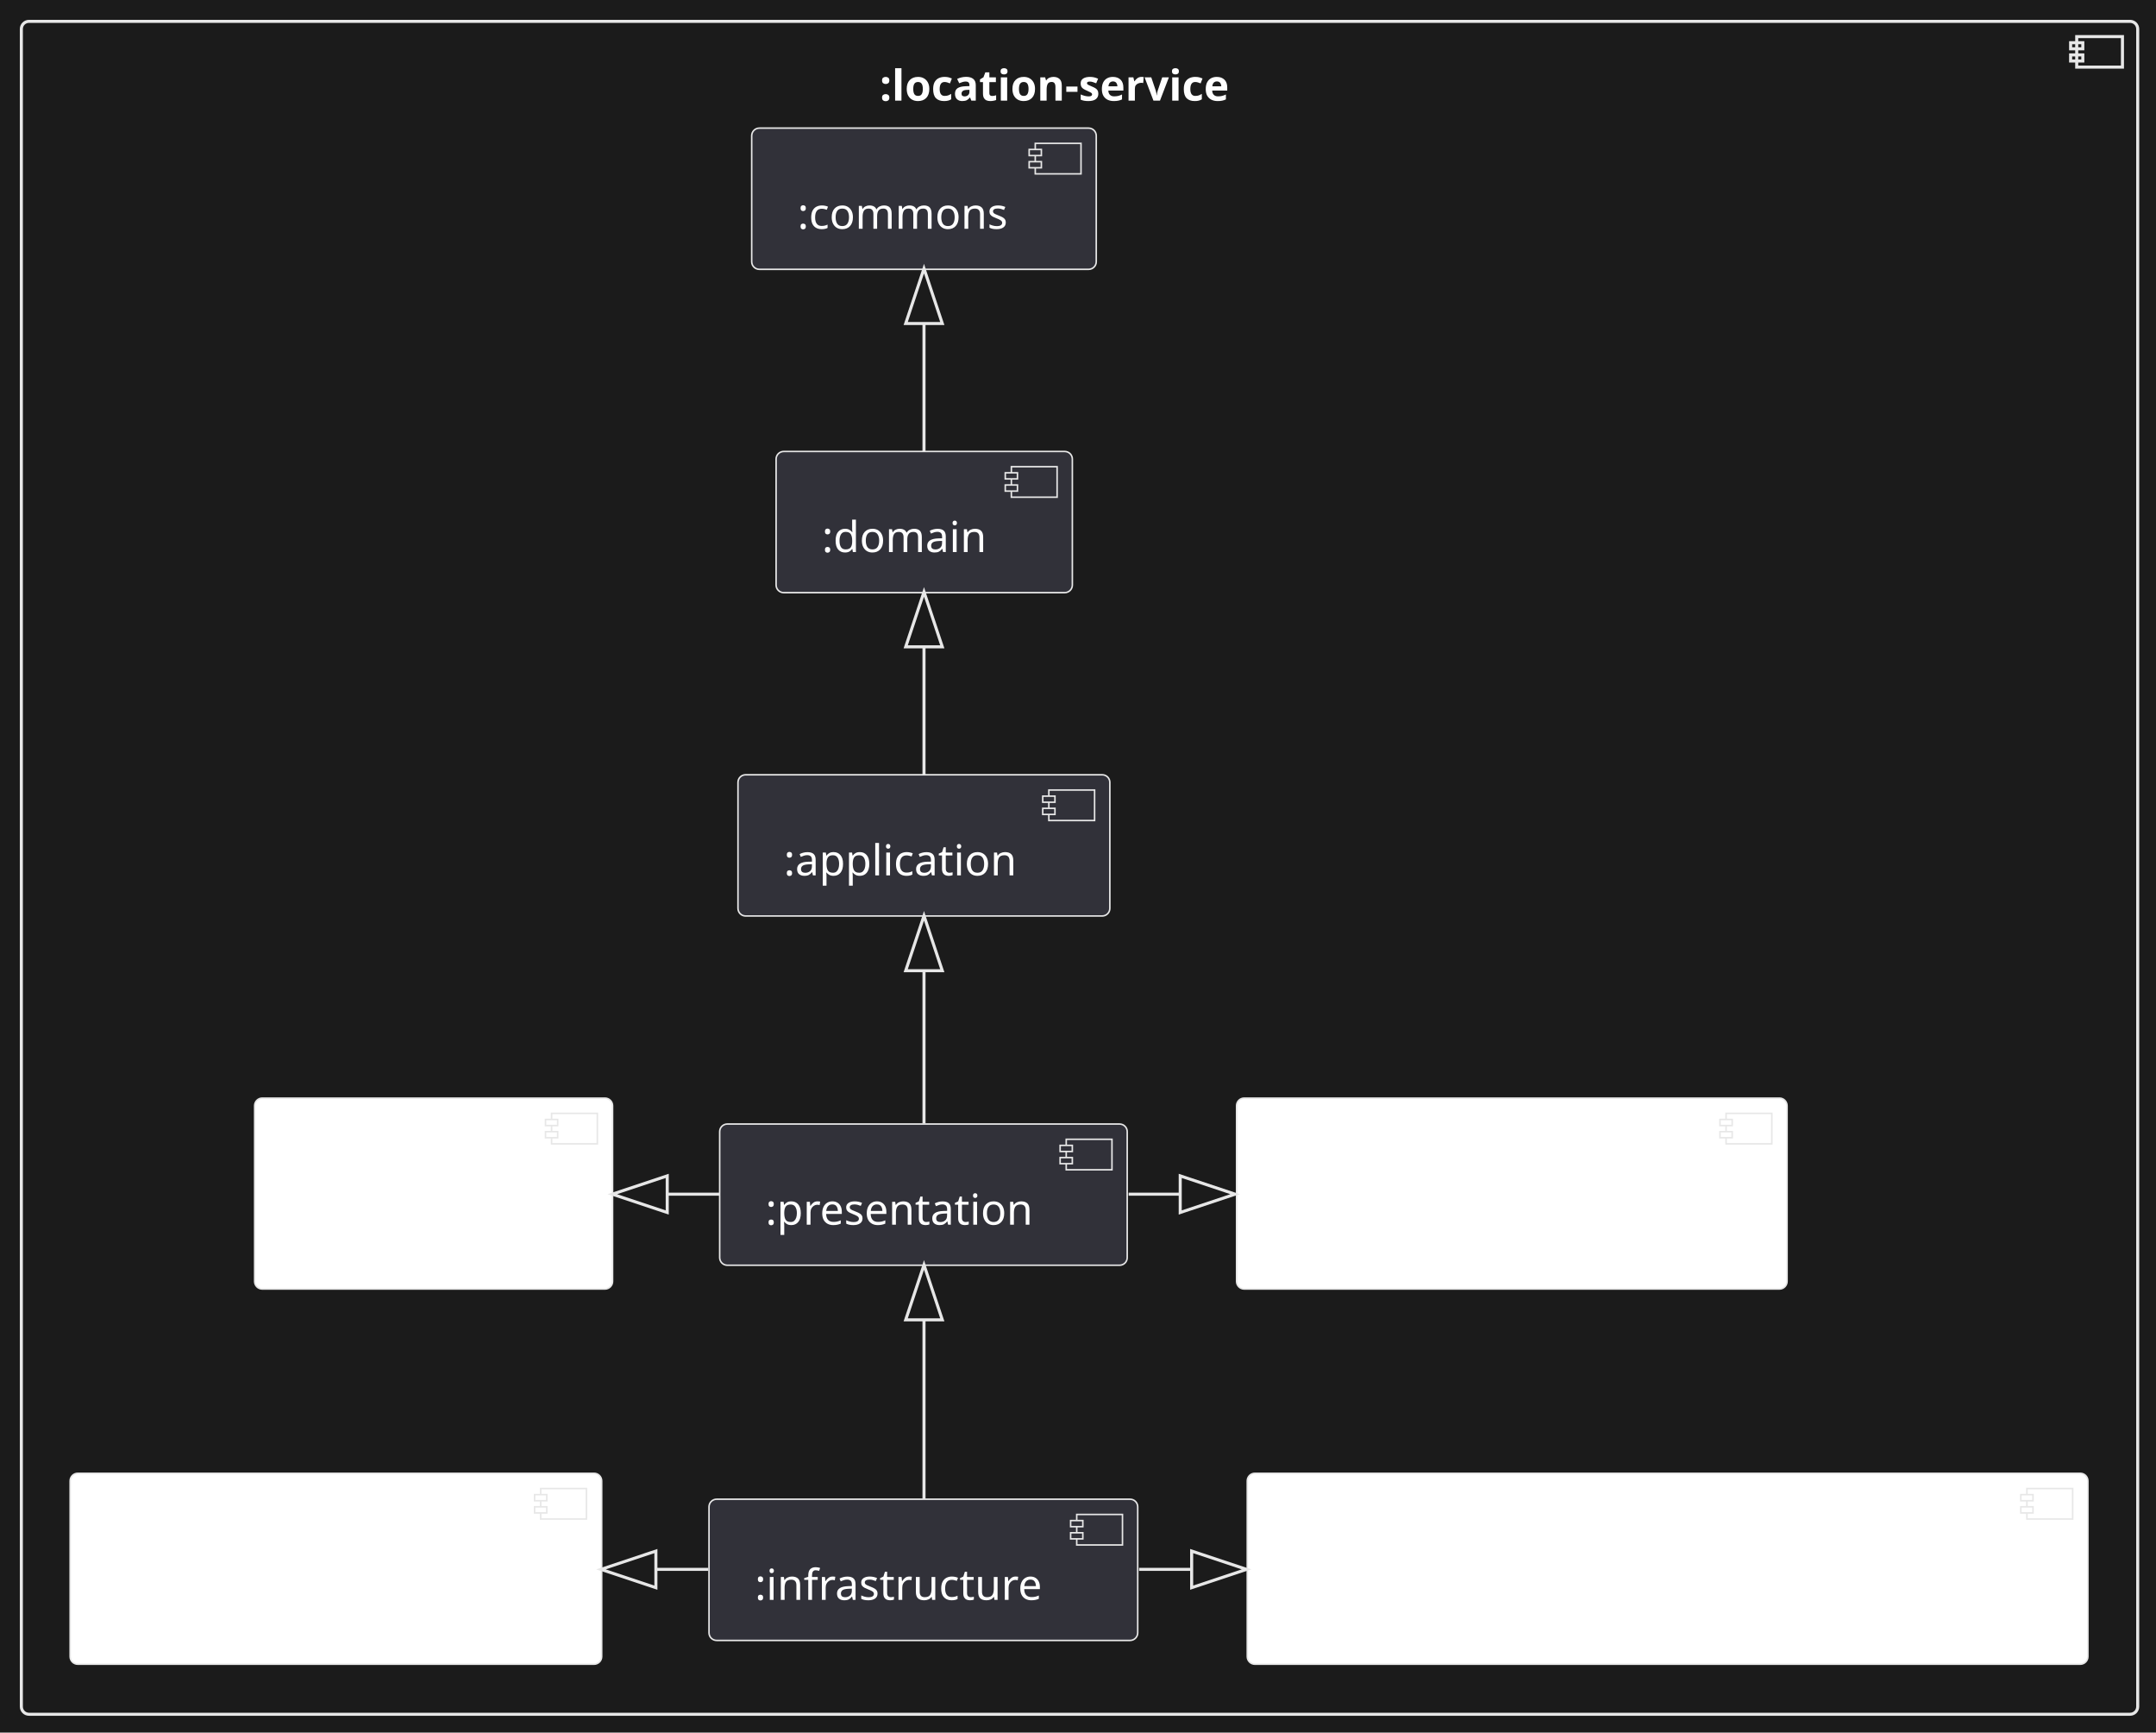
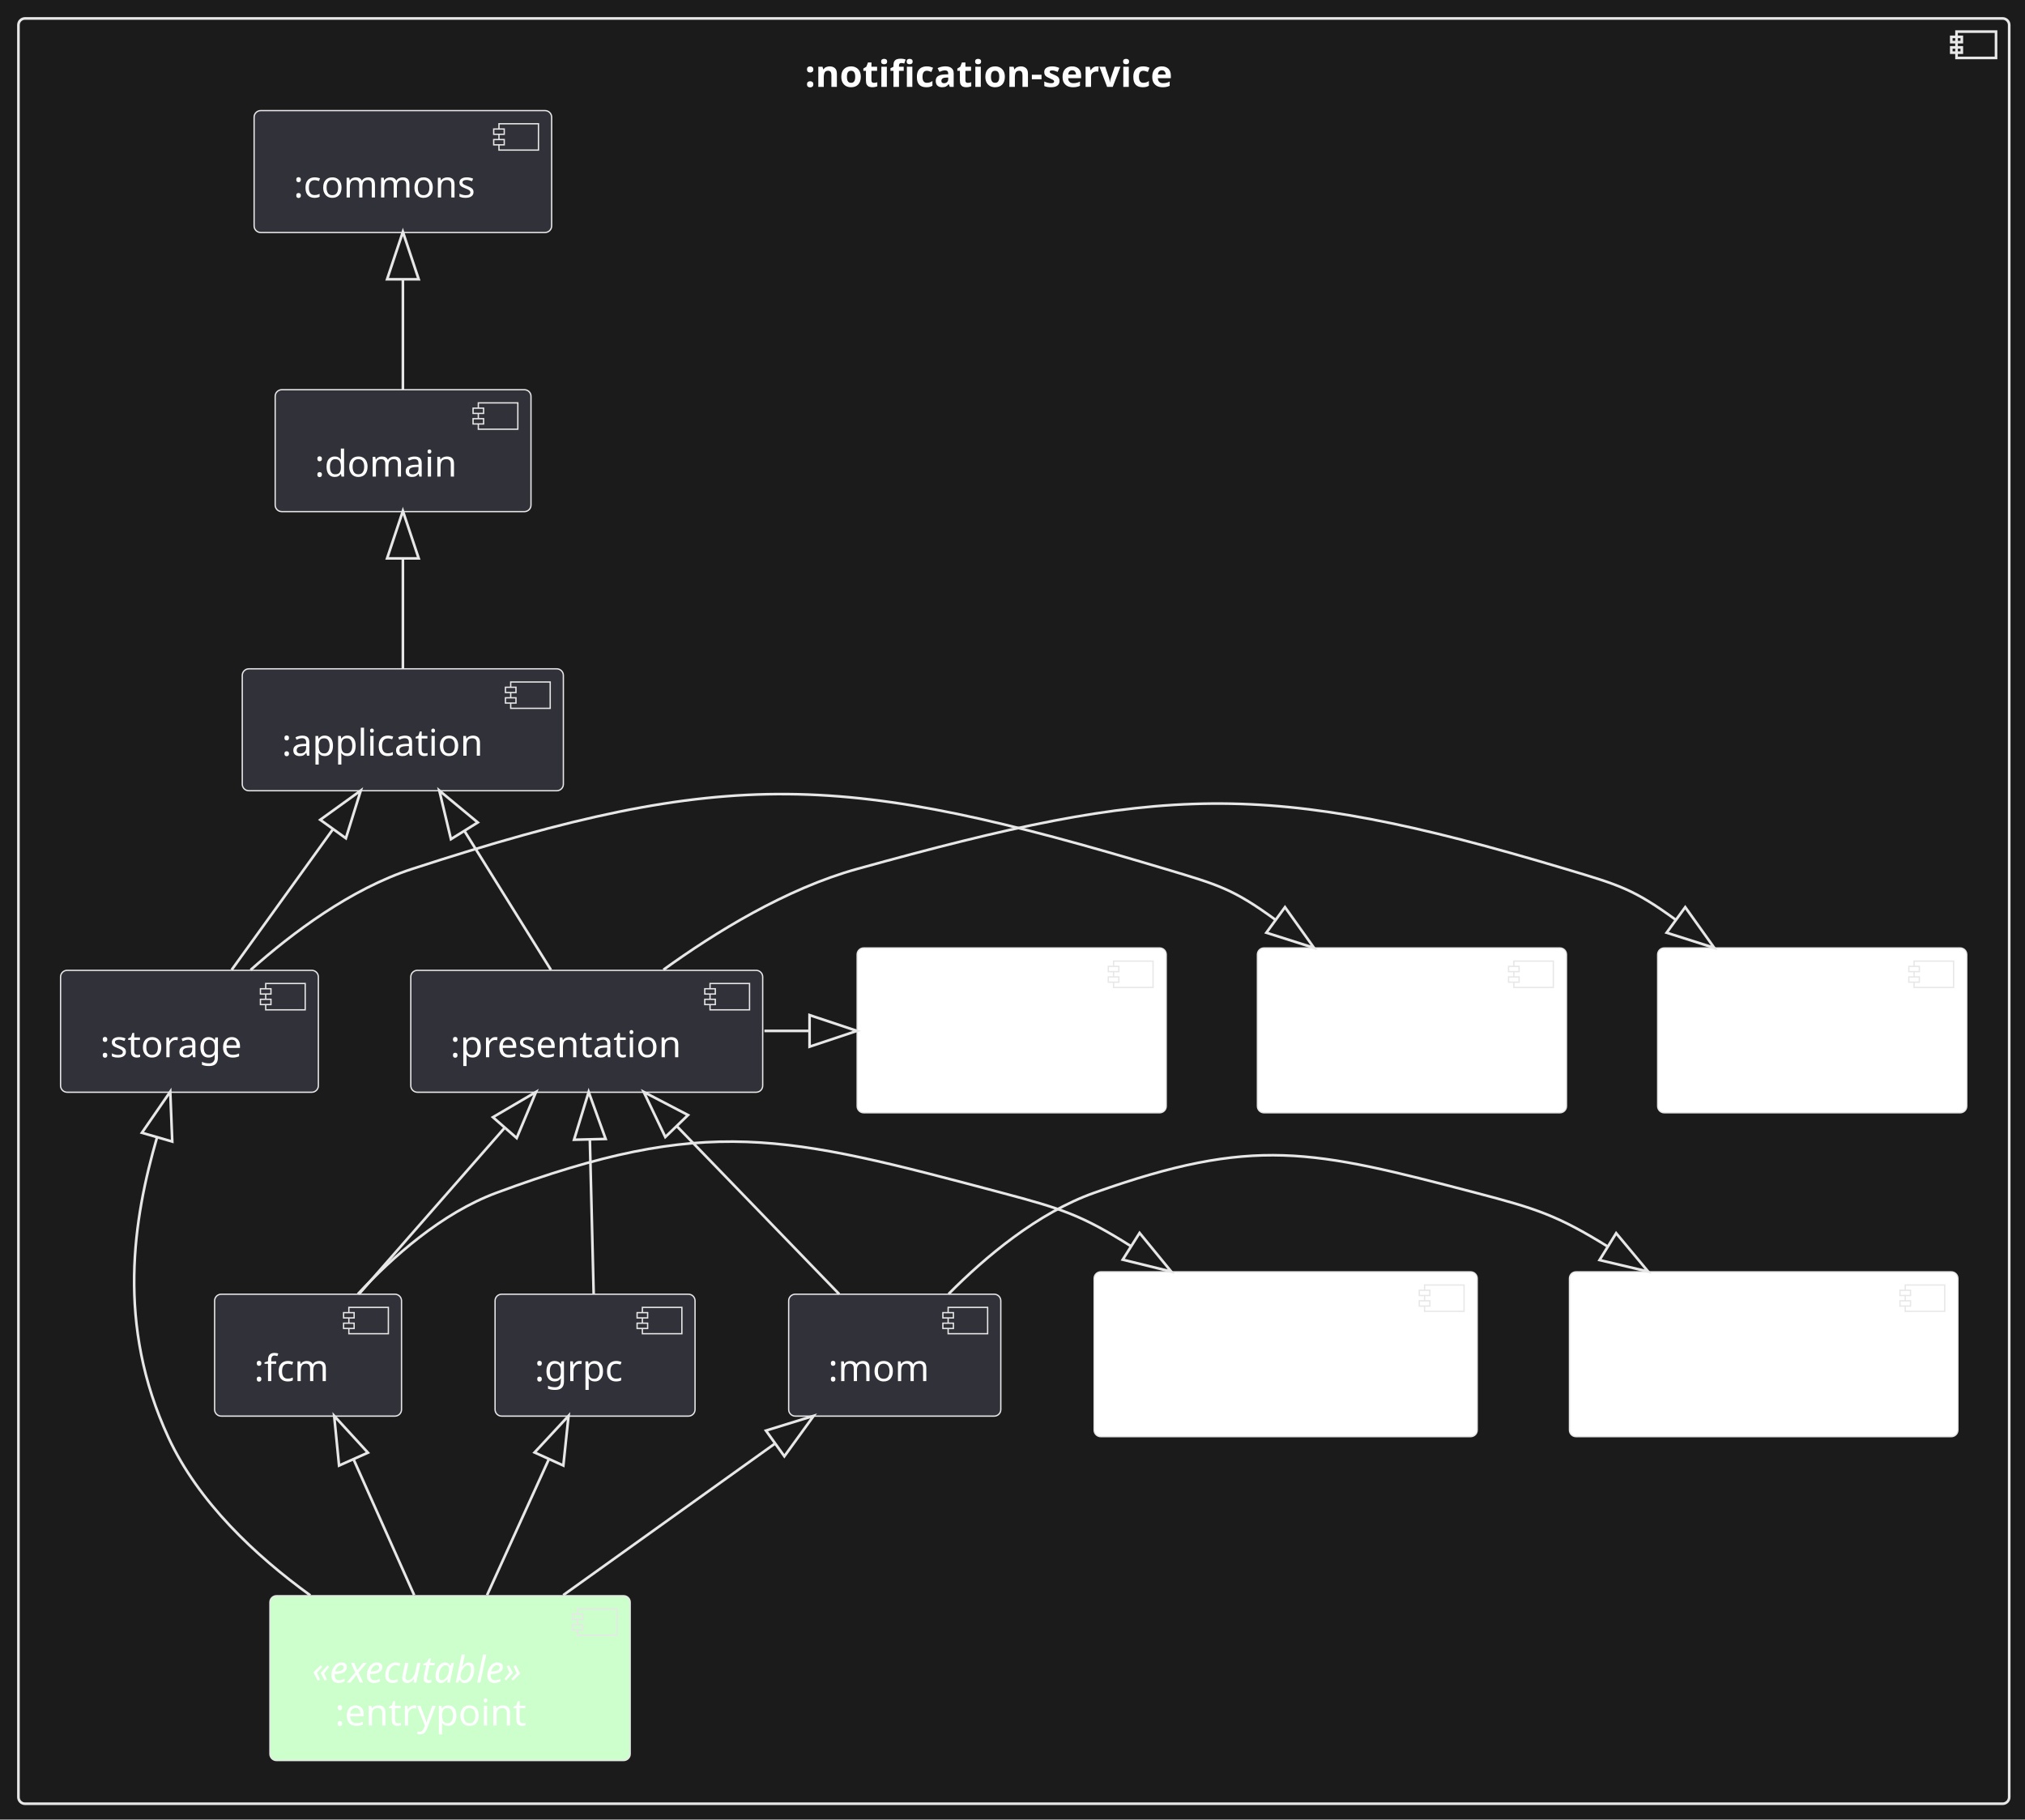
- <svg xmlns="http://www.w3.org/2000/svg" contentStyleType="text/css" data-diagram-type="DESCRIPTION" height="568px" preserveAspectRatio="none" style="width:707px;height:568px;background:#1B1B1B;" version="1.1" viewBox="0 0 707 568" width="707px" zoomAndPan="magnify">
+ <svg xmlns="http://www.w3.org/2000/svg" contentStyleType="text/css" data-diagram-type="DESCRIPTION" height="691px" preserveAspectRatio="none" style="width:769px;height:691px;background:#1B1B1B;" version="1.1" viewBox="0 0 769 691" width="769px" zoomAndPan="magnify">
  <defs />
  <g>
-     <rect fill="#1B1B1B" height="568" style="stroke:#FFFFFF00;stroke-width:1;" width="707" x="0" y="0" />
-     <g id="cluster_:location-service">
-       <rect fill="#FFFFFF" fill-opacity="0" height="555" rx="2.5" ry="2.5" style="stroke:#E7E7E7;stroke-width:1;" width="694" x="7" y="7" />
-       <rect fill="#FFFFFF" fill-opacity="0" height="10" style="stroke:#E7E7E7;stroke-width:1;" width="15" x="681" y="12" />
-       <rect fill="#FFFFFF" fill-opacity="0" height="2" style="stroke:#E7E7E7;stroke-width:1;" width="4" x="679" y="14" />
-       <rect fill="#FFFFFF" fill-opacity="0" height="2" style="stroke:#E7E7E7;stroke-width:1;" width="4" x="679" y="18" />
-       <text fill="#FFFFFF" font-family="sans-serif" font-size="14" font-weight="bold" lengthAdjust="spacing" textLength="131.1" x="288.45" y="32.995">:location-service</text>
+     <rect fill="#1B1B1B" height="691" style="stroke:none;stroke-width:1;" width="769" x="0" y="0" />
+     <g class="cluster" data-entity=":notification-service" data-source-line="23" data-uid="ent0002" id="cluster_:notification-service">
+       <rect fill="none" height="678" rx="2.5" ry="2.5" style="stroke:#E7E7E7;stroke-width:1;" width="756" x="7" y="7" />
+       <rect fill="none" height="10" style="stroke:#E7E7E7;stroke-width:1;" width="15" x="743" y="12" />
+       <rect fill="none" height="2" style="stroke:#E7E7E7;stroke-width:1;" width="4" x="741" y="14" />
+       <rect fill="none" height="2" style="stroke:#E7E7E7;stroke-width:1;" width="4" x="741" y="18" />
+       <text fill="#FFFFFF" font-family="sans-serif" font-size="14" font-weight="bold" lengthAdjust="spacing" textLength="158.648" x="305.676" y="32.995">:notification-service</text>
    </g>
-     <g id="elem_C">
-       <rect fill="#313139" height="46.297" rx="2.5" ry="2.5" style="stroke:#E7E7E7;stroke-width:0.5;" width="112.987" x="246.5" y="42" />
-       <rect fill="#313139" height="10" style="stroke:#E7E7E7;stroke-width:0.5;" width="15" x="339.487" y="47" />
-       <rect fill="#313139" height="2" style="stroke:#E7E7E7;stroke-width:0.5;" width="4" x="337.487" y="49" />
-       <rect fill="#313139" height="2" style="stroke:#E7E7E7;stroke-width:0.5;" width="4" x="337.487" y="53" />
-       <text fill="#FFFFFF" font-family="sans-serif" font-size="14" lengthAdjust="spacing" textLength="72.987" x="261.5" y="74.995">:commons</text>
+     <g class="entity" data-entity="C" data-source-line="24" data-uid="ent0003" id="entity_C">
+       <rect fill="#313139" height="46.297" rx="2.5" ry="2.5" style="stroke:#E7E7E7;stroke-width:0.5;" width="112.987" x="96.5" y="42" />
+       <rect fill="#313139" height="10" style="stroke:#E7E7E7;stroke-width:0.5;" width="15" x="189.487" y="47" />
+       <rect fill="#313139" height="2" style="stroke:#E7E7E7;stroke-width:0.5;" width="4" x="187.487" y="49" />
+       <rect fill="#313139" height="2" style="stroke:#E7E7E7;stroke-width:0.5;" width="4" x="187.487" y="53" />
+       <text fill="#FFFFFF" font-family="sans-serif" font-size="14" lengthAdjust="spacing" textLength="72.987" x="111.5" y="74.995">:commons</text>
    </g>
-     <g id="elem_D">
-       <rect fill="#313139" height="46.297" rx="2.5" ry="2.5" style="stroke:#E7E7E7;stroke-width:0.5;" width="97.148" x="254.5" y="148" />
-       <rect fill="#313139" height="10" style="stroke:#E7E7E7;stroke-width:0.5;" width="15" x="331.648" y="153" />
-       <rect fill="#313139" height="2" style="stroke:#E7E7E7;stroke-width:0.5;" width="4" x="329.648" y="155" />
-       <rect fill="#313139" height="2" style="stroke:#E7E7E7;stroke-width:0.5;" width="4" x="329.648" y="159" />
-       <text fill="#FFFFFF" font-family="sans-serif" font-size="14" lengthAdjust="spacing" textLength="57.148" x="269.5" y="180.995">:domain</text>
+     <g class="entity" data-entity="D" data-source-line="25" data-uid="ent0004" id="entity_D">
+       <rect fill="#313139" height="46.297" rx="2.5" ry="2.5" style="stroke:#E7E7E7;stroke-width:0.5;" width="97.148" x="104.5" y="148" />
+       <rect fill="#313139" height="10" style="stroke:#E7E7E7;stroke-width:0.5;" width="15" x="181.648" y="153" />
+       <rect fill="#313139" height="2" style="stroke:#E7E7E7;stroke-width:0.5;" width="4" x="179.648" y="155" />
+       <rect fill="#313139" height="2" style="stroke:#E7E7E7;stroke-width:0.5;" width="4" x="179.648" y="159" />
+       <text fill="#FFFFFF" font-family="sans-serif" font-size="14" lengthAdjust="spacing" textLength="57.148" x="119.5" y="180.995">:domain</text>
    </g>
-     <g id="elem_A">
-       <rect fill="#313139" height="46.297" rx="2.5" ry="2.5" style="stroke:#E7E7E7;stroke-width:0.5;" width="121.942" x="242" y="254" />
-       <rect fill="#313139" height="10" style="stroke:#E7E7E7;stroke-width:0.5;" width="15" x="343.942" y="259" />
-       <rect fill="#313139" height="2" style="stroke:#E7E7E7;stroke-width:0.5;" width="4" x="341.942" y="261" />
-       <rect fill="#313139" height="2" style="stroke:#E7E7E7;stroke-width:0.5;" width="4" x="341.942" y="265" />
-       <text fill="#FFFFFF" font-family="sans-serif" font-size="14" lengthAdjust="spacing" textLength="81.942" x="257" y="286.995">:application</text>
+     <g class="entity" data-entity="A" data-source-line="26" data-uid="ent0005" id="entity_A">
+       <rect fill="#313139" height="46.297" rx="2.5" ry="2.5" style="stroke:#E7E7E7;stroke-width:0.5;" width="121.942" x="92" y="254" />
+       <rect fill="#313139" height="10" style="stroke:#E7E7E7;stroke-width:0.5;" width="15" x="193.942" y="259" />
+       <rect fill="#313139" height="2" style="stroke:#E7E7E7;stroke-width:0.5;" width="4" x="191.942" y="261" />
+       <rect fill="#313139" height="2" style="stroke:#E7E7E7;stroke-width:0.5;" width="4" x="191.942" y="265" />
+       <text fill="#FFFFFF" font-family="sans-serif" font-size="14" lengthAdjust="spacing" textLength="81.942" x="107" y="286.995">:application</text>
    </g>
-     <g id="elem_P">
-       <rect fill="#313139" height="46.297" rx="2.5" ry="2.5" style="stroke:#E7E7E7;stroke-width:0.5;" width="133.639" x="236" y="368.5" />
-       <rect fill="#313139" height="10" style="stroke:#E7E7E7;stroke-width:0.5;" width="15" x="349.639" y="373.5" />
-       <rect fill="#313139" height="2" style="stroke:#E7E7E7;stroke-width:0.5;" width="4" x="347.639" y="375.5" />
-       <rect fill="#313139" height="2" style="stroke:#E7E7E7;stroke-width:0.5;" width="4" x="347.639" y="379.5" />
-       <text fill="#FFFFFF" font-family="sans-serif" font-size="14" lengthAdjust="spacing" textLength="93.639" x="251" y="401.495">:presentation</text>
+     <g class="entity" data-entity="storage" data-source-line="28" data-uid="ent0006" id="entity_storage">
+       <rect fill="#313139" height="46.297" rx="2.5" ry="2.5" style="stroke:#E7E7E7;stroke-width:0.5;" width="97.9" x="23" y="368.5" />
+       <rect fill="#313139" height="10" style="stroke:#E7E7E7;stroke-width:0.5;" width="15" x="100.9" y="373.5" />
+       <rect fill="#313139" height="2" style="stroke:#E7E7E7;stroke-width:0.5;" width="4" x="98.9" y="375.5" />
+       <rect fill="#313139" height="2" style="stroke:#E7E7E7;stroke-width:0.5;" width="4" x="98.9" y="379.5" />
+       <text fill="#FFFFFF" font-family="sans-serif" font-size="14" lengthAdjust="spacing" textLength="57.9" x="38" y="401.495">:storage</text>
    </g>
-     <g id="elem_circe">
-       <rect fill="#FFFFFF" height="62.594" rx="2.5" ry="2.5" style="stroke:#E7E7E7;stroke-width:0.5;" width="180.519" x="405.5" y="360" />
-       <rect fill="#FFFFFF" height="10" style="stroke:#E7E7E7;stroke-width:0.5;" width="15" x="566.019" y="365" />
-       <rect fill="#FFFFFF" height="2" style="stroke:#E7E7E7;stroke-width:0.5;" width="4" x="564.019" y="367" />
-       <rect fill="#FFFFFF" height="2" style="stroke:#E7E7E7;stroke-width:0.5;" width="4" x="564.019" y="371" />
-       <text fill="#FFFFFF" font-family="sans-serif" font-size="14" font-style="italic" lengthAdjust="spacing" textLength="75.38" x="453.07" y="392.995">«external»</text>
-       <text fill="#FFFFFF" font-family="sans-serif" font-size="14" lengthAdjust="spacing" textLength="140.519" x="420.5" y="409.292">io.circe:circe-core_3</text>
+     <g class="entity" data-entity="postgres" data-source-line="29" data-uid="ent0007" id="entity_postgres">
+       <rect fill="#FFFFFF" height="62.594" rx="2.5" ry="2.5" style="stroke:#E7E7E7;stroke-width:0.5;" width="117.38" x="477.5" y="360" />
+       <rect fill="#FFFFFF" height="10" style="stroke:#E7E7E7;stroke-width:0.5;" width="15" x="574.88" y="365" />
+       <rect fill="#FFFFFF" height="2" style="stroke:#E7E7E7;stroke-width:0.5;" width="4" x="572.88" y="367" />
+       <rect fill="#FFFFFF" height="2" style="stroke:#E7E7E7;stroke-width:0.5;" width="4" x="572.88" y="371" />
+       <text fill="#FFFFFF" font-family="sans-serif" font-size="14" font-style="italic" lengthAdjust="spacing" textLength="75.38" x="493.5" y="392.995">«external»</text>
+       <text fill="#FFFFFF" font-family="sans-serif" font-size="14" lengthAdjust="spacing" textLength="73.561" x="494.409" y="409.292">postgresql</text>
    </g>
-     <g id="elem_grpc">
-       <rect fill="#FFFFFF" height="62.594" rx="2.5" ry="2.5" style="stroke:#E7E7E7;stroke-width:0.5;" width="117.38" x="83.5" y="360" />
-       <rect fill="#FFFFFF" height="10" style="stroke:#E7E7E7;stroke-width:0.5;" width="15" x="180.88" y="365" />
-       <rect fill="#FFFFFF" height="2" style="stroke:#E7E7E7;stroke-width:0.5;" width="4" x="178.88" y="367" />
-       <rect fill="#FFFFFF" height="2" style="stroke:#E7E7E7;stroke-width:0.5;" width="4" x="178.88" y="371" />
-       <text fill="#FFFFFF" font-family="sans-serif" font-size="14" font-style="italic" lengthAdjust="spacing" textLength="75.38" x="99.5" y="392.995">«external»</text>
-       <text fill="#FFFFFF" font-family="sans-serif" font-size="14" lengthAdjust="spacing" textLength="60.184" x="107.098" y="409.292">io.grpc-*</text>
+     <g class="entity" data-entity="P" data-source-line="31" data-uid="ent0008" id="entity_P">
+       <rect fill="#313139" height="46.297" rx="2.5" ry="2.5" style="stroke:#E7E7E7;stroke-width:0.5;" width="133.639" x="156" y="368.5" />
+       <rect fill="#313139" height="10" style="stroke:#E7E7E7;stroke-width:0.5;" width="15" x="269.639" y="373.5" />
+       <rect fill="#313139" height="2" style="stroke:#E7E7E7;stroke-width:0.5;" width="4" x="267.639" y="375.5" />
+       <rect fill="#313139" height="2" style="stroke:#E7E7E7;stroke-width:0.5;" width="4" x="267.639" y="379.5" />
+       <text fill="#FFFFFF" font-family="sans-serif" font-size="14" lengthAdjust="spacing" textLength="93.639" x="171" y="401.495">:presentation</text>
    </g>
-     <g id="elem_I">
-       <rect fill="#313139" height="46.297" rx="2.5" ry="2.5" style="stroke:#E7E7E7;stroke-width:0.5;" width="140.584" x="232.5" y="491.5" />
-       <rect fill="#313139" height="10" style="stroke:#E7E7E7;stroke-width:0.5;" width="15" x="353.084" y="496.5" />
-       <rect fill="#313139" height="2" style="stroke:#E7E7E7;stroke-width:0.5;" width="4" x="351.084" y="498.5" />
-       <rect fill="#313139" height="2" style="stroke:#E7E7E7;stroke-width:0.5;" width="4" x="351.084" y="502.5" />
-       <text fill="#FFFFFF" font-family="sans-serif" font-size="14" lengthAdjust="spacing" textLength="100.584" x="247.5" y="524.495">:infrastructure</text>
+     <g class="entity" data-entity="protoc" data-source-line="32" data-uid="ent0009" id="entity_protoc">
+       <rect fill="#FFFFFF" height="62.594" rx="2.5" ry="2.5" style="stroke:#E7E7E7;stroke-width:0.5;" width="117.38" x="325.5" y="360" />
+       <rect fill="#FFFFFF" height="10" style="stroke:#E7E7E7;stroke-width:0.5;" width="15" x="422.88" y="365" />
+       <rect fill="#FFFFFF" height="2" style="stroke:#E7E7E7;stroke-width:0.5;" width="4" x="420.88" y="367" />
+       <rect fill="#FFFFFF" height="2" style="stroke:#E7E7E7;stroke-width:0.5;" width="4" x="420.88" y="371" />
+       <text fill="#FFFFFF" font-family="sans-serif" font-size="14" font-style="italic" lengthAdjust="spacing" textLength="75.38" x="341.5" y="392.995">«external»</text>
+       <text fill="#FFFFFF" font-family="sans-serif" font-size="14" lengthAdjust="spacing" textLength="44.96" x="356.71" y="409.292">protoc</text>
    </g>
-     <g id="elem_http4s">
-       <rect fill="#FFFFFF" height="62.594" rx="2.5" ry="2.5" style="stroke:#E7E7E7;stroke-width:0.5;" width="174.306" x="23" y="483" />
-       <rect fill="#FFFFFF" height="10" style="stroke:#E7E7E7;stroke-width:0.5;" width="15" x="177.306" y="488" />
-       <rect fill="#FFFFFF" height="2" style="stroke:#E7E7E7;stroke-width:0.5;" width="4" x="175.306" y="490" />
-       <rect fill="#FFFFFF" height="2" style="stroke:#E7E7E7;stroke-width:0.5;" width="4" x="175.306" y="494" />
-       <text fill="#FFFFFF" font-family="sans-serif" font-size="14" font-style="italic" lengthAdjust="spacing" textLength="75.38" x="67.463" y="515.995">«external»</text>
-       <text fill="#FFFFFF" font-family="sans-serif" font-size="14" lengthAdjust="spacing" textLength="134.306" x="38" y="532.292">org.http4s:http4s-*</text>
+     <g class="entity" data-entity="protobuf" data-source-line="33" data-uid="ent0010" id="entity_protobuf">
+       <rect fill="#FFFFFF" height="62.594" rx="2.5" ry="2.5" style="stroke:#E7E7E7;stroke-width:0.5;" width="117.38" x="629.5" y="360" />
+       <rect fill="#FFFFFF" height="10" style="stroke:#E7E7E7;stroke-width:0.5;" width="15" x="726.88" y="365" />
+       <rect fill="#FFFFFF" height="2" style="stroke:#E7E7E7;stroke-width:0.5;" width="4" x="724.88" y="367" />
+       <rect fill="#FFFFFF" height="2" style="stroke:#E7E7E7;stroke-width:0.5;" width="4" x="724.88" y="371" />
+       <text fill="#FFFFFF" font-family="sans-serif" font-size="14" font-style="italic" lengthAdjust="spacing" textLength="75.38" x="645.5" y="392.995">«external»</text>
+       <text fill="#FFFFFF" font-family="sans-serif" font-size="14" lengthAdjust="spacing" textLength="59.951" x="653.214" y="409.292">protobuf</text>
    </g>
-     <g id="elem_akka">
-       <rect fill="#FFFFFF" height="62.594" rx="2.5" ry="2.5" style="stroke:#E7E7E7;stroke-width:0.5;" width="275.669" x="409" y="483" />
-       <rect fill="#FFFFFF" height="10" style="stroke:#E7E7E7;stroke-width:0.5;" width="15" x="664.669" y="488" />
-       <rect fill="#FFFFFF" height="2" style="stroke:#E7E7E7;stroke-width:0.5;" width="4" x="662.669" y="490" />
-       <rect fill="#FFFFFF" height="2" style="stroke:#E7E7E7;stroke-width:0.5;" width="4" x="662.669" y="494" />
-       <text fill="#FFFFFF" font-family="sans-serif" font-size="14" font-style="italic" lengthAdjust="spacing" textLength="75.38" x="504.144" y="515.995">«external»</text>
-       <text fill="#FFFFFF" font-family="sans-serif" font-size="14" lengthAdjust="spacing" textLength="235.669" x="424" y="532.292">com.typesafe.akka:akka-cluster-*</text>
+     <g class="entity" data-entity="fcm" data-source-line="35" data-uid="ent0011" id="entity_fcm">
+       <rect fill="#313139" height="46.297" rx="2.5" ry="2.5" style="stroke:#E7E7E7;stroke-width:0.5;" width="70.981" x="81.5" y="491.5" />
+       <rect fill="#313139" height="10" style="stroke:#E7E7E7;stroke-width:0.5;" width="15" x="132.481" y="496.5" />
+       <rect fill="#313139" height="2" style="stroke:#E7E7E7;stroke-width:0.5;" width="4" x="130.481" y="498.5" />
+       <rect fill="#313139" height="2" style="stroke:#E7E7E7;stroke-width:0.5;" width="4" x="130.481" y="502.5" />
+       <text fill="#FFFFFF" font-family="sans-serif" font-size="14" lengthAdjust="spacing" textLength="30.98" x="96.5" y="524.495">:fcm</text>
    </g>
-     <g id="link_C_D">
-       <path d="M303,106.06 C303,123.7 303,130.34 303,147.98 " fill="#FFFFFF" fill-opacity="0" id="C-backto-D" style="stroke:#E7E7E7;stroke-width:1;" />
-       <polygon fill="#FFFFFF" fill-opacity="0" points="303,88.06,297,106.06,309,106.06,303,88.06" style="stroke:#E7E7E7;stroke-width:1;" />
+     <g class="entity" data-entity="firebase" data-source-line="36" data-uid="ent0012" id="entity_firebase">
+       <rect fill="#FFFFFF" height="62.594" rx="2.5" ry="2.5" style="stroke:#E7E7E7;stroke-width:0.5;" width="145.478" x="415.5" y="483" />
+       <rect fill="#FFFFFF" height="10" style="stroke:#E7E7E7;stroke-width:0.5;" width="15" x="540.979" y="488" />
+       <rect fill="#FFFFFF" height="2" style="stroke:#E7E7E7;stroke-width:0.5;" width="4" x="538.979" y="490" />
+       <rect fill="#FFFFFF" height="2" style="stroke:#E7E7E7;stroke-width:0.5;" width="4" x="538.979" y="494" />
+       <text fill="#FFFFFF" font-family="sans-serif" font-size="14" font-style="italic" lengthAdjust="spacing" textLength="75.38" x="445.549" y="515.995">«external»</text>
+       <text fill="#FFFFFF" font-family="sans-serif" font-size="14" lengthAdjust="spacing" textLength="105.478" x="430.5" y="532.292">firebase-admin</text>
    </g>
-     <g id="link_D_A">
-       <path d="M303,212.06 C303,229.7 303,236.34 303,253.98 " fill="#FFFFFF" fill-opacity="0" id="D-backto-A" style="stroke:#E7E7E7;stroke-width:1;" />
-       <polygon fill="#FFFFFF" fill-opacity="0" points="303,194.06,297,212.06,309,212.06,303,194.06" style="stroke:#E7E7E7;stroke-width:1;" />
+     <g class="entity" data-entity="grpc" data-source-line="38" data-uid="ent0013" id="entity_grpc">
+       <rect fill="#313139" height="46.297" rx="2.5" ry="2.5" style="stroke:#E7E7E7;stroke-width:0.5;" width="75.943" x="188" y="491.5" />
+       <rect fill="#313139" height="10" style="stroke:#E7E7E7;stroke-width:0.5;" width="15" x="243.943" y="496.5" />
+       <rect fill="#313139" height="2" style="stroke:#E7E7E7;stroke-width:0.5;" width="4" x="241.943" y="498.5" />
+       <rect fill="#313139" height="2" style="stroke:#E7E7E7;stroke-width:0.5;" width="4" x="241.943" y="502.5" />
+       <text fill="#FFFFFF" font-family="sans-serif" font-size="14" lengthAdjust="spacing" textLength="35.943" x="203" y="524.495">:grpc</text>
    </g>
-     <g id="link_A_P">
-       <path d="M303,318.23 C303,337.95 303,348.61 303,368.32 " fill="#FFFFFF" fill-opacity="0" id="A-backto-P" style="stroke:#E7E7E7;stroke-width:1;" />
-       <polygon fill="#FFFFFF" fill-opacity="0" points="303,300.23,297,318.23,309,318.23,303,300.23" style="stroke:#E7E7E7;stroke-width:1;" />
+     <g class="entity" data-entity="mom" data-source-line="40" data-uid="ent0014" id="entity_mom">
+       <rect fill="#313139" height="46.297" rx="2.5" ry="2.5" style="stroke:#E7E7E7;stroke-width:0.5;" width="80.558" x="299.5" y="491.5" />
+       <rect fill="#313139" height="10" style="stroke:#E7E7E7;stroke-width:0.5;" width="15" x="360.058" y="496.5" />
+       <rect fill="#313139" height="2" style="stroke:#E7E7E7;stroke-width:0.5;" width="4" x="358.058" y="498.5" />
+       <rect fill="#313139" height="2" style="stroke:#E7E7E7;stroke-width:0.5;" width="4" x="358.058" y="502.5" />
+       <text fill="#FFFFFF" font-family="sans-serif" font-size="14" lengthAdjust="spacing" textLength="40.558" x="314.5" y="524.495">:mom</text>
    </g>
-     <g id="link_P_circe">
-       <path d="M370.1,391.5 C381.74,391.5 375.38,391.5 387.02,391.5 " fill="#FFFFFF" fill-opacity="0" id="P-to-circe" style="stroke:#E7E7E7;stroke-width:1;" />
-       <polygon fill="#FFFFFF" fill-opacity="0" points="405.02,391.5,387.02,385.5,387.02,397.5,405.02,391.5" style="stroke:#E7E7E7;stroke-width:1;" />
+     <g class="entity" data-entity="mq" data-source-line="41" data-uid="ent0015" id="entity_mq">
+       <rect fill="#FFFFFF" height="62.594" rx="2.5" ry="2.5" style="stroke:#E7E7E7;stroke-width:0.5;" width="147.516" x="596" y="483" />
+       <rect fill="#FFFFFF" height="10" style="stroke:#E7E7E7;stroke-width:0.5;" width="15" x="723.516" y="488" />
+       <rect fill="#FFFFFF" height="2" style="stroke:#E7E7E7;stroke-width:0.5;" width="4" x="721.516" y="490" />
+       <rect fill="#FFFFFF" height="2" style="stroke:#E7E7E7;stroke-width:0.5;" width="4" x="721.516" y="494" />
+       <text fill="#FFFFFF" font-family="sans-serif" font-size="14" font-style="italic" lengthAdjust="spacing" textLength="75.38" x="627.068" y="515.995">«external»</text>
+       <text fill="#FFFFFF" font-family="sans-serif" font-size="14" lengthAdjust="spacing" textLength="107.516" x="611" y="532.292">rabbitmq-client</text>
    </g>
-     <g id="link_grpc_P">
-       <path d="M218.8,391.5 C230.51,391.5 224.22,391.5 235.93,391.5 " fill="#FFFFFF" fill-opacity="0" id="grpc-backto-P" style="stroke:#E7E7E7;stroke-width:1;" />
-       <polygon fill="#FFFFFF" fill-opacity="0" points="200.8,391.5,218.8,397.5,218.8,385.5,200.8,391.5" style="stroke:#E7E7E7;stroke-width:1;" />
+     <g class="entity" data-entity="entry" data-source-line="43" data-uid="ent0016" id="entity_entry">
+       <rect fill="#CCFFCC" height="62.594" rx="2.5" ry="2.5" style="stroke:#E7E7E7;stroke-width:0.5;" width="136.821" x="102.5" y="606" />
+       <rect fill="#CCFFCC" height="10" style="stroke:#E7E7E7;stroke-width:0.5;" width="15" x="219.321" y="611" />
+       <rect fill="#CCFFCC" height="2" style="stroke:#E7E7E7;stroke-width:0.5;" width="4" x="217.321" y="613" />
+       <rect fill="#CCFFCC" height="2" style="stroke:#E7E7E7;stroke-width:0.5;" width="4" x="217.321" y="617" />
+       <text fill="#FFFFFF" font-family="sans-serif" font-size="14" font-style="italic" lengthAdjust="spacing" textLength="94.821" x="118.5" y="638.995">«executable»</text>
+       <text fill="#FFFFFF" font-family="sans-serif" font-size="14" lengthAdjust="spacing" textLength="77.438" x="127.192" y="655.292">:entrypoint</text>
    </g>
-     <g id="link_P_I">
-       <path d="M303,432.69 C303,454.53 303,469.66 303,491.45 " fill="#FFFFFF" fill-opacity="0" id="P-backto-I" style="stroke:#E7E7E7;stroke-width:1;" />
-       <polygon fill="#FFFFFF" fill-opacity="0" points="303,414.69,297,432.69,309,432.69,303,414.69" style="stroke:#E7E7E7;stroke-width:1;" />
+     <g class="link" data-entity-1="C" data-entity-2="D" data-source-line="45" data-uid="lnk18" id="link_C_D">
+       <path d="M153,106.06 C153,123.7 153,130.34 153,147.98" fill="none" id="C-backto-D" style="stroke:#E7E7E7;stroke-width:1;" />
+       <polygon fill="none" points="153,88.06,147,106.06,159,106.06,153,88.06" style="stroke:#E7E7E7;stroke-width:1;" />
    </g>
-     <g id="link_http4s_I">
-       <path d="M215.08,514.5 C226.8,514.5 220.52,514.5 232.25,514.5 " fill="#FFFFFF" fill-opacity="0" id="http4s-backto-I" style="stroke:#E7E7E7;stroke-width:1;" />
-       <polygon fill="#FFFFFF" fill-opacity="0" points="197.08,514.5,215.08,520.5,215.08,508.5,197.08,514.5" style="stroke:#E7E7E7;stroke-width:1;" />
+     <g class="link" data-entity-1="D" data-entity-2="A" data-source-line="46" data-uid="lnk20" id="link_D_A">
+       <path d="M153,212.06 C153,229.7 153,236.34 153,253.98" fill="none" id="D-backto-A" style="stroke:#E7E7E7;stroke-width:1;" />
+       <polygon fill="none" points="153,194.06,147,212.06,159,212.06,153,194.06" style="stroke:#E7E7E7;stroke-width:1;" />
    </g>
-     <g id="link_I_akka">
-       <path d="M373.53,514.5 C385.28,514.5 379.02,514.5 390.77,514.5 " fill="#FFFFFF" fill-opacity="0" id="I-to-akka" style="stroke:#E7E7E7;stroke-width:1;" />
-       <polygon fill="#FFFFFF" fill-opacity="0" points="408.77,514.5,390.77,508.5,390.77,520.5,408.77,514.5" style="stroke:#E7E7E7;stroke-width:1;" />
+     <g class="link" data-entity-1="A" data-entity-2="storage" data-source-line="48" data-uid="lnk22" id="link_A_storage">
+       <path d="M126.482,314.837 C112.282,334.557 102.16,348.61 87.97,368.32" fill="none" id="A-backto-storage" style="stroke:#E7E7E7;stroke-width:1;" />
+       <polygon fill="none" points="137,300.23,121.613,311.331,131.351,318.343,137,300.23" style="stroke:#E7E7E7;stroke-width:1;" />
+     </g>
+     <g class="link" data-entity-1="postgres" data-entity-2="storage" data-source-line="49" data-uid="lnk23" id="link_postgres_storage">
+       <path d="M484.441,349.362 C468.201,337.532 462.79,336.07 442.5,330 C320.73,293.54 277.37,290.67 156.5,330 C133.21,337.58 110.98,354.27 95.18,368.35" fill="none" id="postgres-backto-storage" style="stroke:#E7E7E7;stroke-width:1;" />
+       <polygon fill="none" points="498.99,359.96,487.974,344.512,480.908,354.211,498.99,359.96" style="stroke:#E7E7E7;stroke-width:1;" />
+     </g>
+     <g class="link" data-entity-1="A" data-entity-2="P" data-source-line="51" data-uid="lnk25" id="link_A_P">
+       <path d="M176.339,315.513 C188.609,335.233 196.94,348.61 209.2,368.32" fill="none" id="A-backto-P" style="stroke:#E7E7E7;stroke-width:1;" />
+       <polygon fill="none" points="166.83,300.23,171.245,318.683,181.434,312.343,166.83,300.23" style="stroke:#E7E7E7;stroke-width:1;" />
+     </g>
+     <g class="link" data-entity-1="P" data-entity-2="protoc" data-source-line="52" data-uid="lnk27" id="link_P_protoc">
+       <path d="M290.29,391.5 C302.01,391.5 295.72,391.5 307.43,391.5" fill="none" id="P-to-protoc" style="stroke:#E7E7E7;stroke-width:1;" />
+       <polygon fill="none" points="325.43,391.5,307.43,385.5,307.43,397.5,325.43,391.5" style="stroke:#E7E7E7;stroke-width:1;" />
+     </g>
+     <g class="link" data-entity-1="P" data-entity-2="protobuf" data-source-line="53" data-uid="lnk29" id="link_P_protobuf">
+       <path d="M251.95,368.28 C271.47,354.17 298.5,337.48 325.5,330 C440.72,298.09 479.97,295.71 594.5,330 C614.79,336.07 620.201,337.532 636.441,349.362" fill="none" id="P-to-protobuf" style="stroke:#E7E7E7;stroke-width:1;" />
+       <polygon fill="none" points="650.99,359.96,639.974,344.512,632.908,354.211,650.99,359.96" style="stroke:#E7E7E7;stroke-width:1;" />
+     </g>
+     <g class="link" data-entity-1="P" data-entity-2="fcm" data-source-line="55" data-uid="lnk31" id="link_P_fcm">
+       <path d="M191.7,428.23 C172.57,450.07 155.4,469.66 136.32,491.45" fill="none" id="P-backto-fcm" style="stroke:#E7E7E7;stroke-width:1;" />
+       <polygon fill="none" points="203.56,414.69,187.186,424.277,196.213,432.184,203.56,414.69" style="stroke:#E7E7E7;stroke-width:1;" />
+     </g>
+     <g class="link" data-entity-1="fcm" data-entity-2="firebase" data-source-line="56" data-uid="lnk33" id="link_fcm_firebase">
+       <path d="M135.93,491.42 C149.03,477.37 167.78,460.69 188.5,453 C268.51,423.32 298.03,431.08 380.5,453 C403.15,459.02 410.777,461.454 429.557,473.305" fill="none" id="fcm-to-firebase" style="stroke:#E7E7E7;stroke-width:1;" />
+       <polygon fill="none" points="444.78,482.91,432.759,468.23,426.355,478.379,444.78,482.91" style="stroke:#E7E7E7;stroke-width:1;" />
+     </g>
+     <g class="link" data-entity-1="P" data-entity-2="grpc" data-source-line="58" data-uid="lnk35" id="link_P_grpc">
+       <path d="M223.995,432.685 C224.535,454.524 224.91,469.66 225.45,491.45" fill="none" id="P-backto-grpc" style="stroke:#E7E7E7;stroke-width:1;" />
+       <polygon fill="none" points="223.55,414.69,217.997,432.833,229.993,432.536,223.55,414.69" style="stroke:#E7E7E7;stroke-width:1;" />
+     </g>
+     <g class="link" data-entity-1="P" data-entity-2="mom" data-source-line="60" data-uid="lnk37" id="link_P_mom">
+       <path d="M256.97,427.632 C278.08,449.472 297.61,469.66 318.68,491.45" fill="none" id="P-backto-mom" style="stroke:#E7E7E7;stroke-width:1;" />
+       <polygon fill="none" points="244.46,414.69,252.656,431.802,261.284,423.462,244.46,414.69" style="stroke:#E7E7E7;stroke-width:1;" />
+     </g>
+     <g class="link" data-entity-1="mom" data-entity-2="mq" data-source-line="61" data-uid="lnk39" id="link_mom_mq">
+       <path d="M360.24,491.4 C374.18,477.33 394,460.65 415.5,453 C476.22,431.4 498.15,436.69 560.5,453 C583.49,459.01 591.454,461.587 610.584,473.427" fill="none" id="mom-to-mq" style="stroke:#E7E7E7;stroke-width:1;" />
+       <polygon fill="none" points="625.89,482.9,613.742,468.325,607.427,478.529,625.89,482.9" style="stroke:#E7E7E7;stroke-width:1;" />
+     </g>
+     <g class="link" data-entity-1="fcm" data-entity-2="entry" data-source-line="63" data-uid="lnk41" id="link_fcm_entry">
+       <path d="M134.237,554.127 C142.767,573.237 147.82,584.56 157.29,605.79" fill="none" id="fcm-backto-entry" style="stroke:#E7E7E7;stroke-width:1;" />
+       <polygon fill="none" points="126.9,537.69,128.758,556.572,139.716,551.681,126.9,537.69" style="stroke:#E7E7E7;stroke-width:1;" />
+     </g>
+     <g class="link" data-entity-1="grpc" data-entity-2="entry" data-source-line="64" data-uid="lnk43" id="link_grpc_entry">
+       <path d="M208.466,554.079 C199.786,573.189 194.61,584.56 184.96,605.79" fill="none" id="grpc-backto-entry" style="stroke:#E7E7E7;stroke-width:1;" />
+       <polygon fill="none" points="215.91,537.69,203.003,551.597,213.929,556.56,215.91,537.69" style="stroke:#E7E7E7;stroke-width:1;" />
+     </g>
+     <g class="link" data-entity-1="mom" data-entity-2="entry" data-source-line="65" data-uid="lnk45" id="link_mom_entry">
+       <path d="M294.366,548.172 C267.687,567.282 243.55,584.56 213.89,605.79" fill="none" id="mom-backto-entry" style="stroke:#E7E7E7;stroke-width:1;" />
+       <polygon fill="none" points="309,537.69,290.873,543.294,297.86,553.049,309,537.69" style="stroke:#E7E7E7;stroke-width:1;" />
+     </g>
+     <g class="link" data-entity-1="storage" data-entity-2="entry" data-source-line="66" data-uid="lnk47" id="link_storage_entry">
+       <path d="M59.651,431.859 C50.681,462.819 44.01,502.91 64,546 C75.37,570.5 96.99,590.77 117.84,605.87" fill="none" id="storage-backto-entry" style="stroke:#E7E7E7;stroke-width:1;" />
+       <polygon fill="none" points="64.66,414.57,53.888,430.189,65.414,433.529,64.66,414.57" style="stroke:#E7E7E7;stroke-width:1;" />
    </g>
  </g>
</svg>
